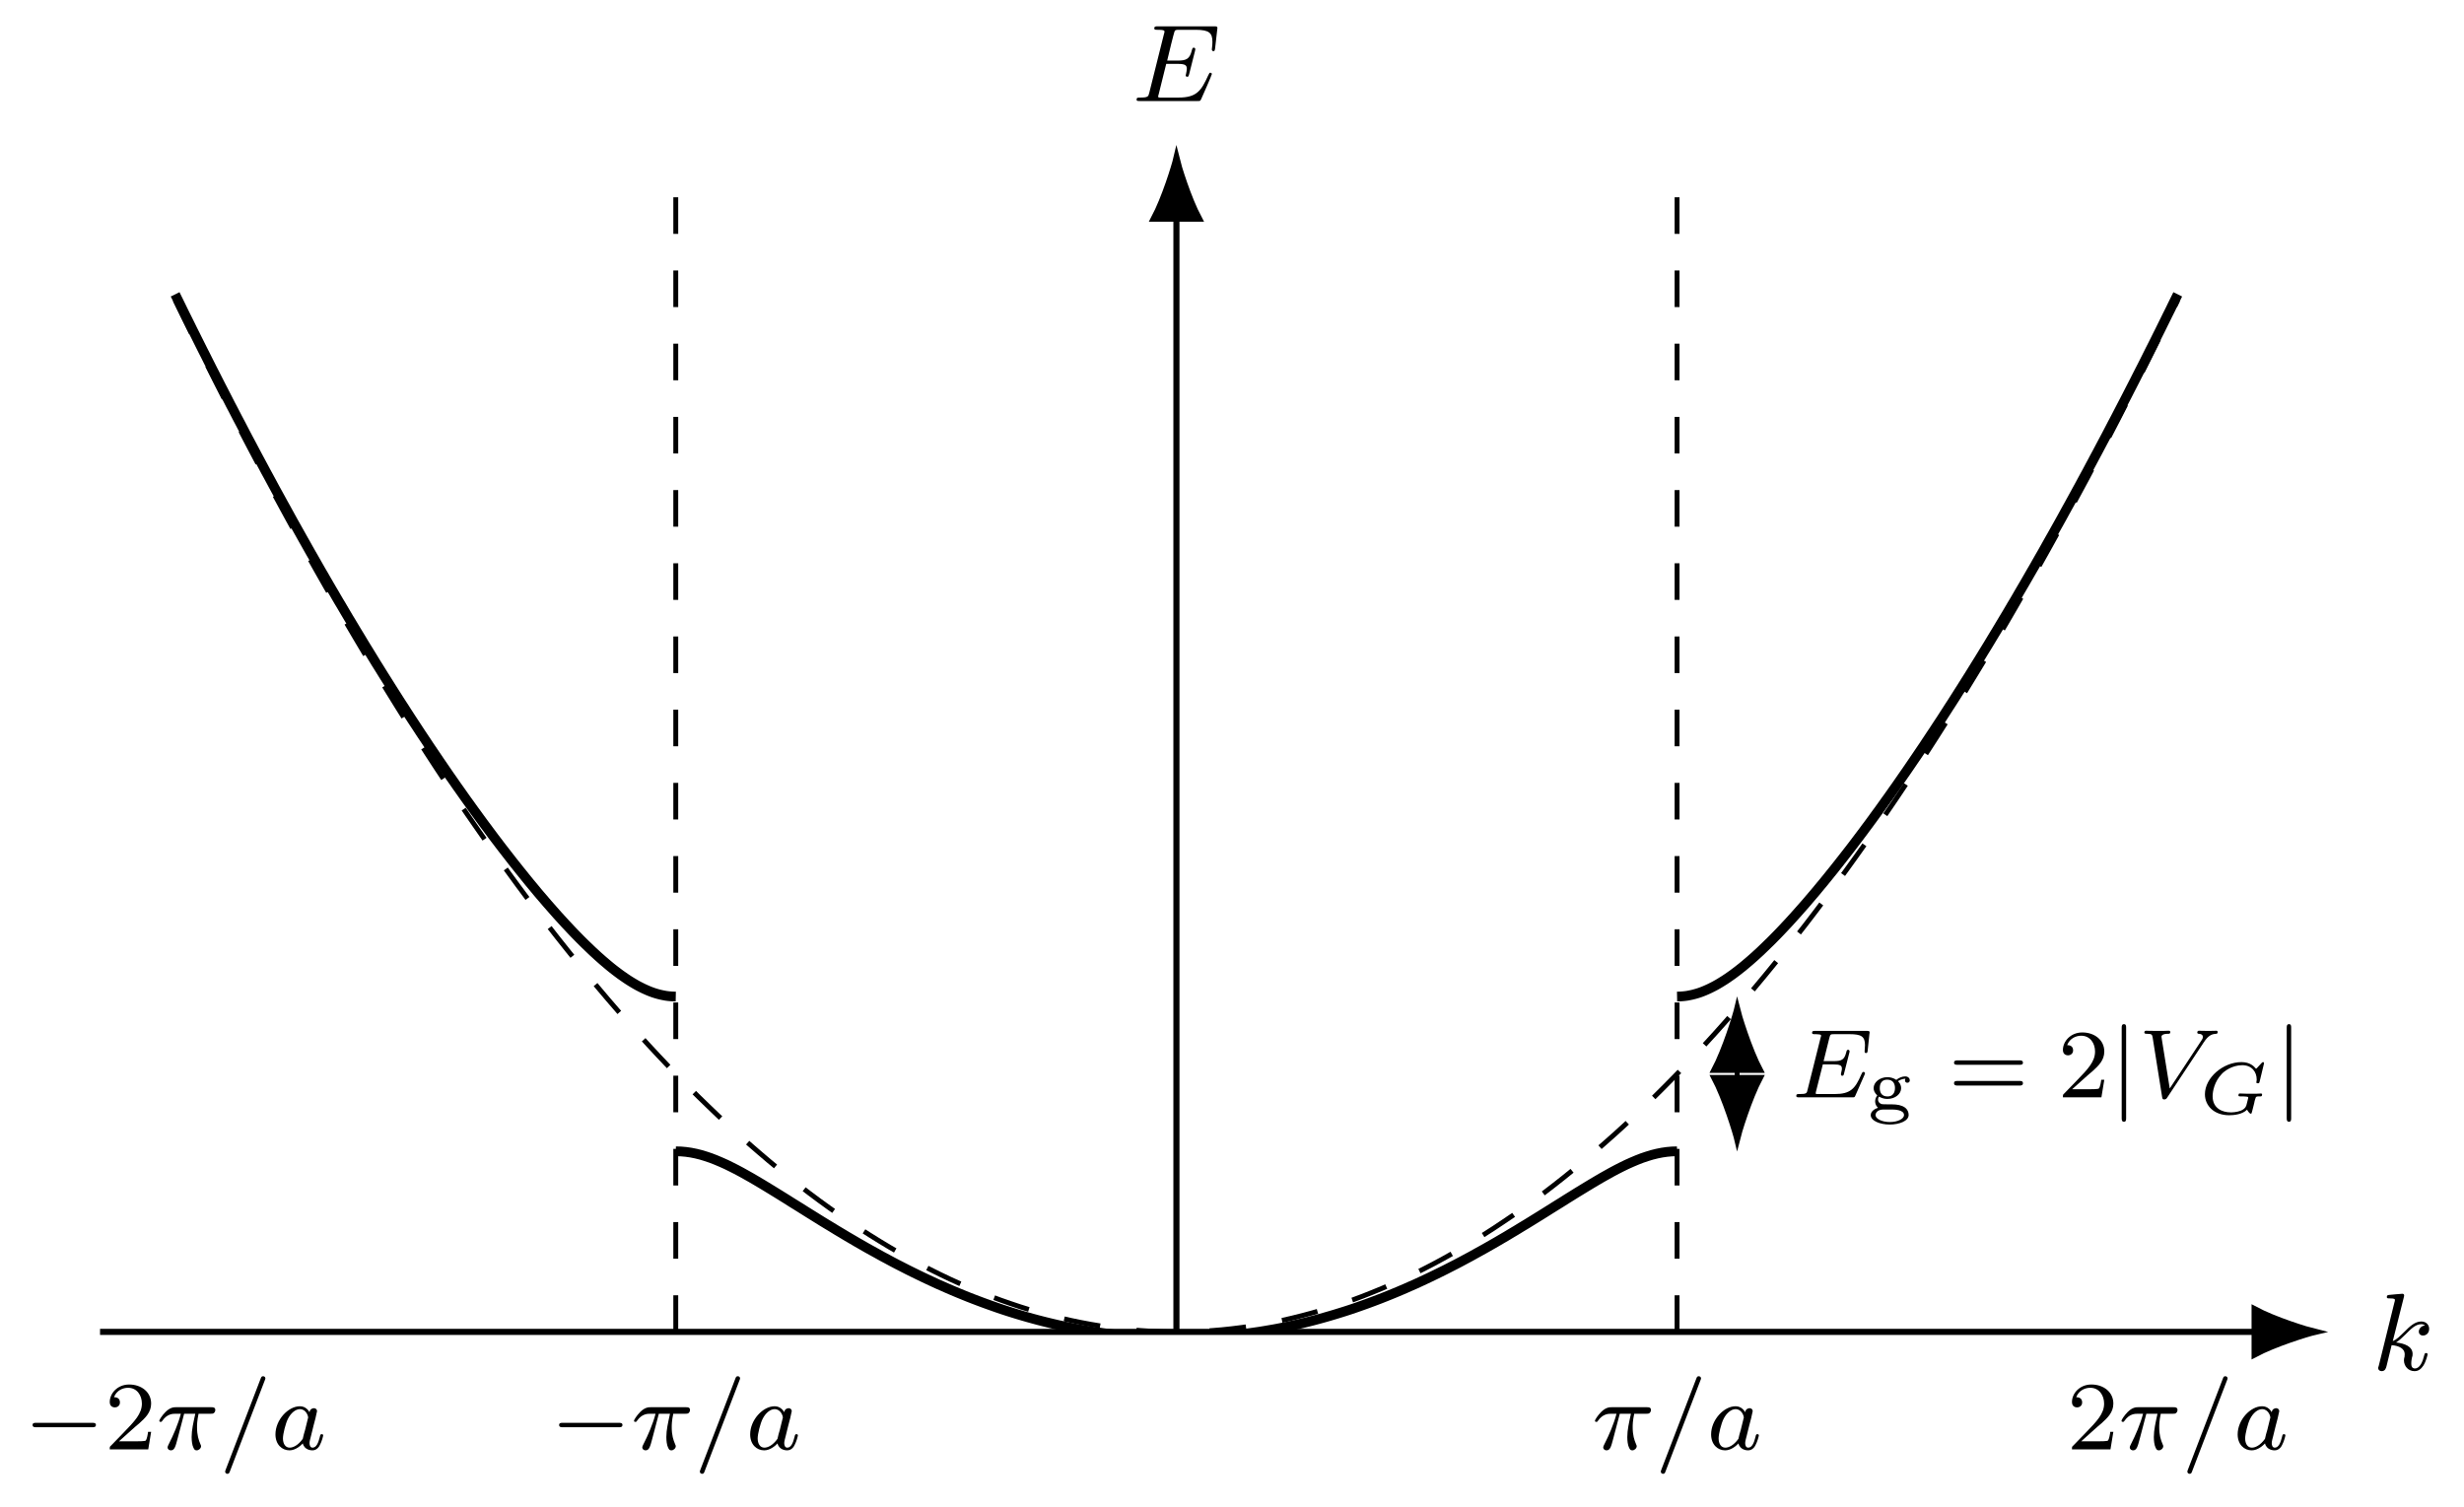
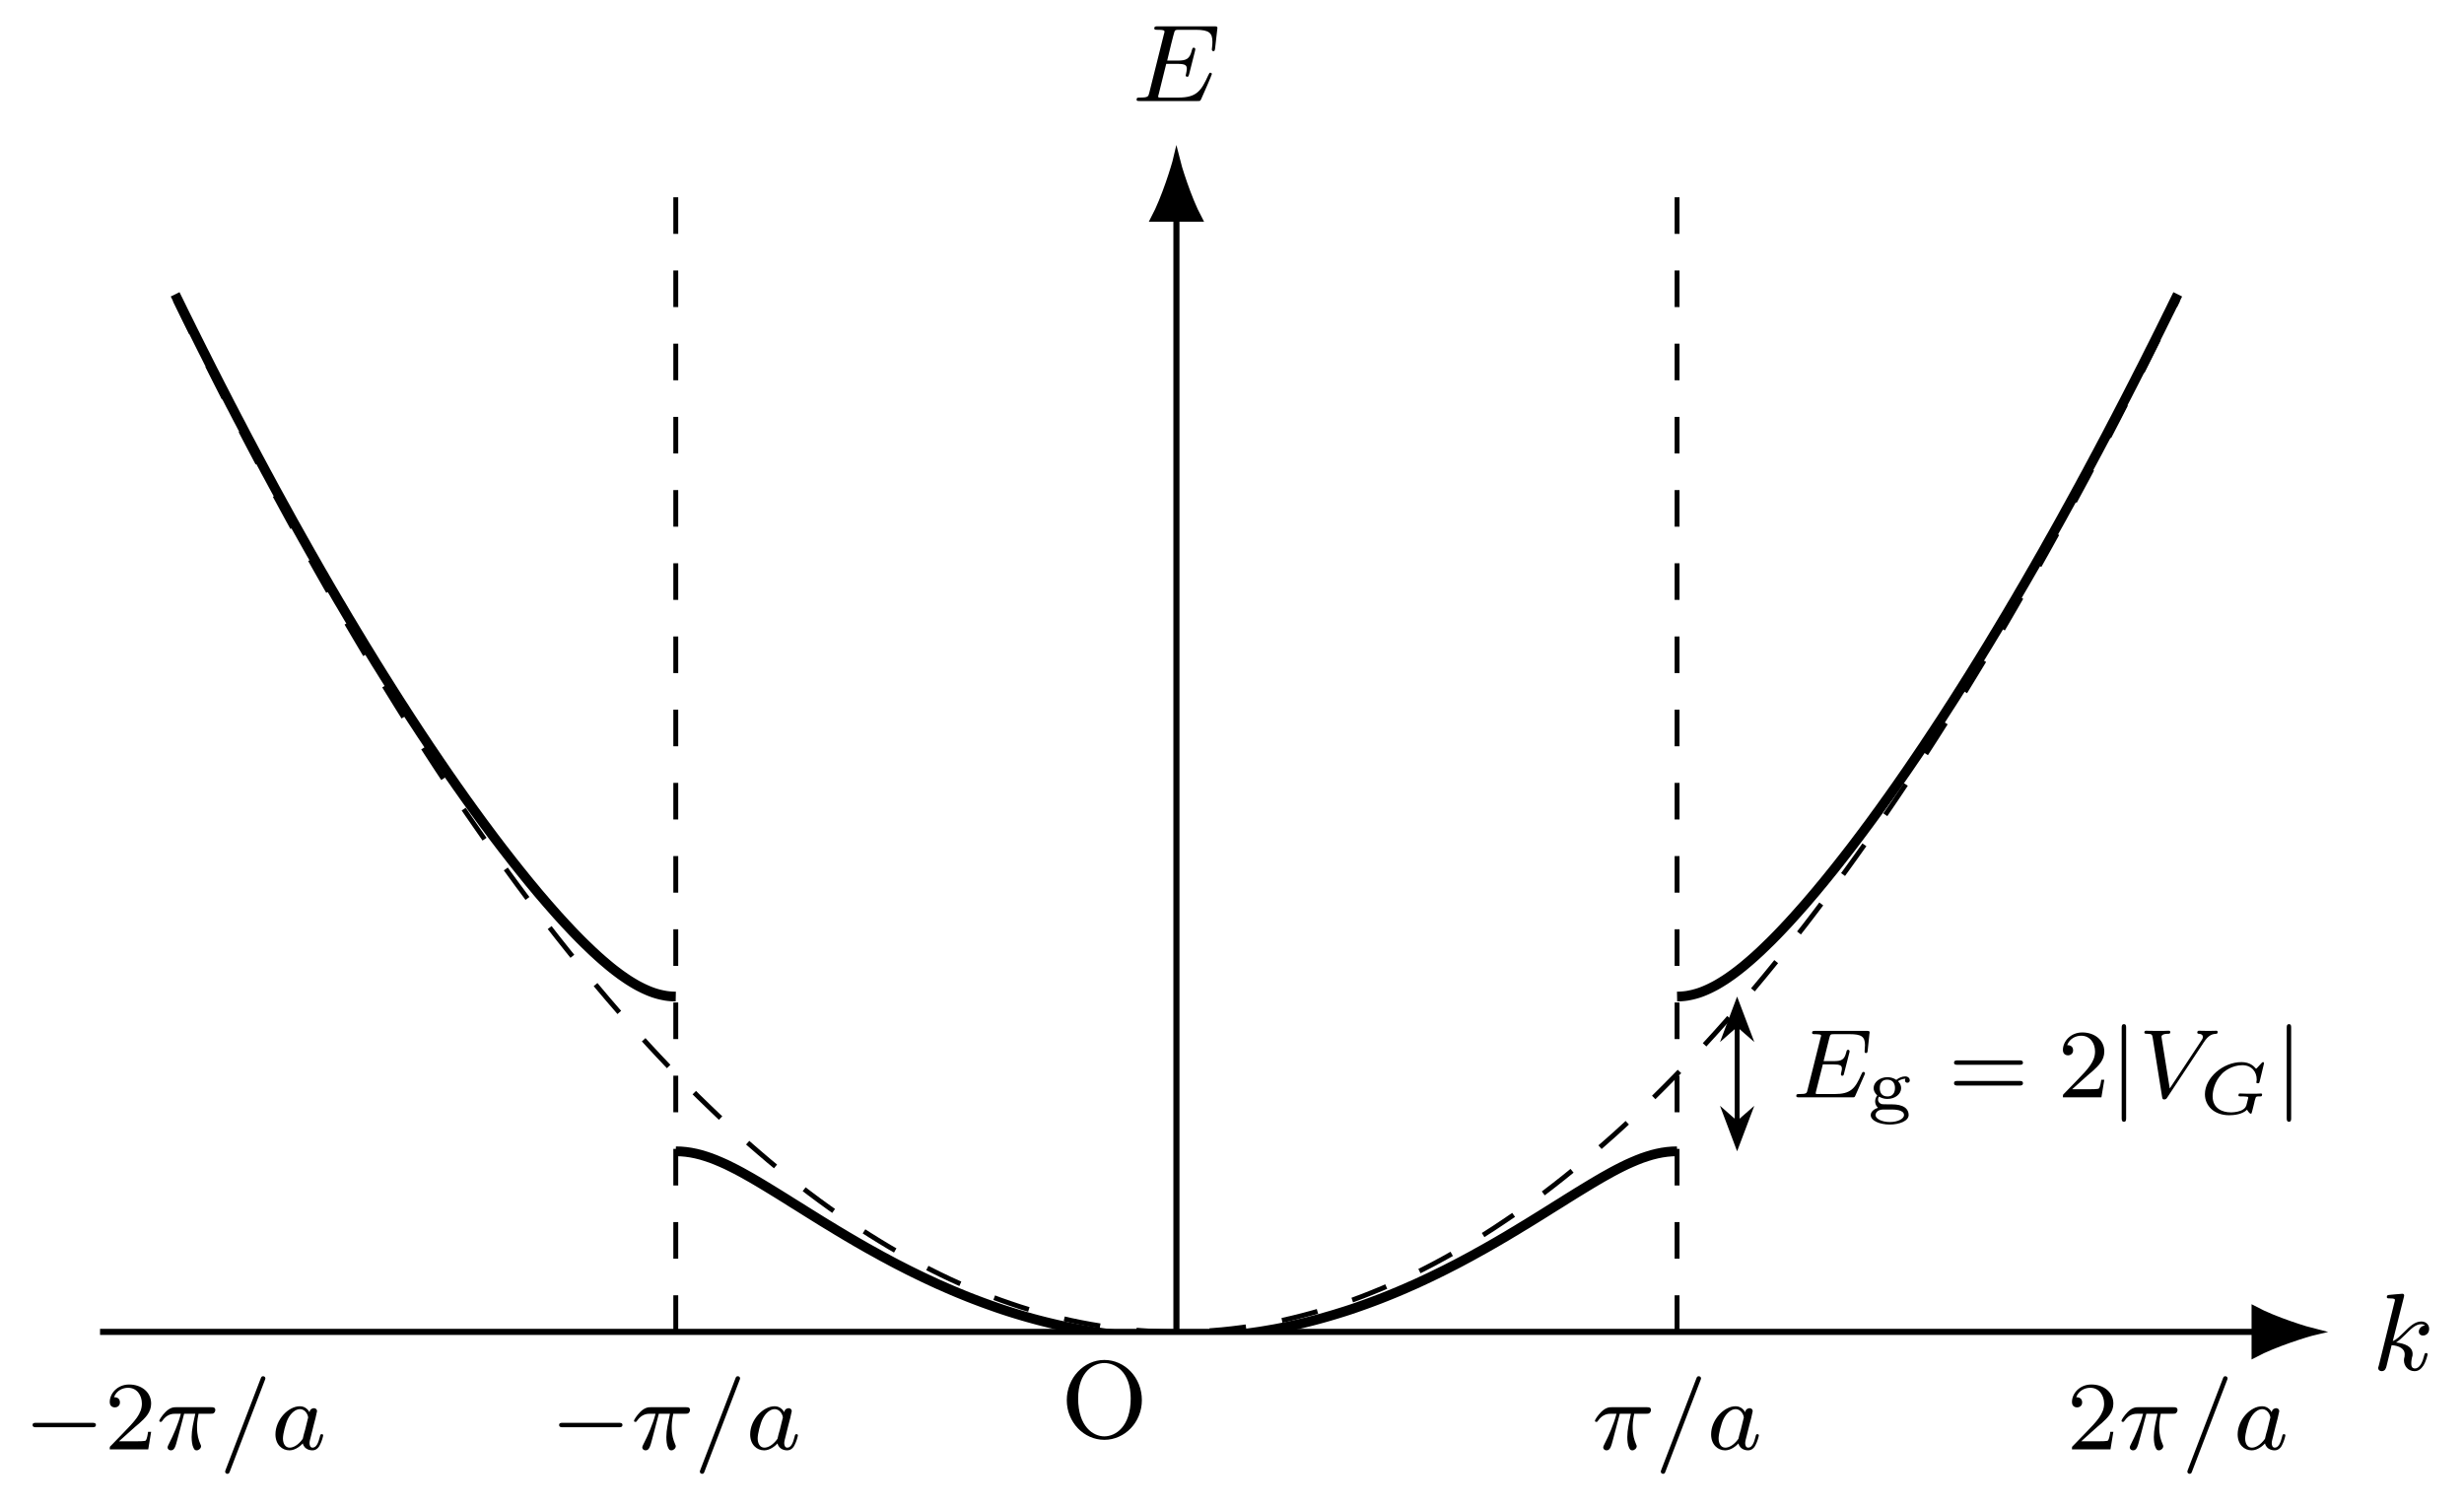
<svg xmlns="http://www.w3.org/2000/svg" xmlns:xlink="http://www.w3.org/1999/xlink" width="280.00pt" height="171.15pt" viewBox="0 0 200 122.25">
  <defs>
    <g>
      <g id="glyph-0-0">
        <path d="M 5.938 -1.844 C 5.953 -1.875 5.969 -1.922 5.969 -1.953 C 5.969 -1.969 5.953 -2.062 5.844 -2.062 C 5.766 -2.062 5.75 -2.031 5.672 -1.859 C 5.172 -0.703 4.797 -0.266 3.5 -0.266 L 2.062 -0.266 C 1.984 -0.281 1.969 -0.281 1.969 -0.328 C 1.969 -0.391 1.984 -0.453 2 -0.5 L 2.547 -2.672 L 3.391 -2.672 C 3.969 -2.672 4.094 -2.578 4.094 -2.328 C 4.094 -2.312 4.094 -2.188 4.031 -1.969 C 4.016 -1.922 4.016 -1.875 4.016 -1.859 C 4.016 -1.844 4.016 -1.75 4.125 -1.75 C 4.219 -1.75 4.234 -1.797 4.266 -1.922 L 4.688 -3.578 C 4.703 -3.609 4.719 -3.719 4.719 -3.734 C 4.719 -3.812 4.656 -3.859 4.609 -3.859 C 4.5 -3.859 4.484 -3.797 4.453 -3.672 C 4.297 -3.047 4.078 -2.938 3.406 -2.938 L 2.609 -2.938 L 3.078 -4.828 C 3.156 -5.109 3.156 -5.125 3.484 -5.125 L 4.719 -5.125 C 5.672 -5.125 5.969 -4.938 5.969 -4.234 C 5.969 -4.078 5.938 -3.875 5.938 -3.719 C 5.938 -3.625 5.984 -3.594 6.047 -3.594 C 6.156 -3.594 6.172 -3.656 6.188 -3.797 L 6.328 -5.141 C 6.344 -5.188 6.344 -5.234 6.344 -5.281 C 6.344 -5.391 6.25 -5.391 6.094 -5.391 L 1.922 -5.391 C 1.781 -5.391 1.672 -5.391 1.672 -5.234 C 1.672 -5.125 1.781 -5.125 1.922 -5.125 C 1.938 -5.125 2.078 -5.125 2.219 -5.109 C 2.391 -5.094 2.406 -5.062 2.406 -5 C 2.406 -4.953 2.391 -4.906 2.375 -4.875 L 1.312 -0.625 C 1.25 -0.328 1.234 -0.266 0.641 -0.266 C 0.484 -0.266 0.391 -0.266 0.391 -0.109 C 0.391 0 0.5 0 0.641 0 L 4.922 0 C 5.125 0 5.125 0 5.188 -0.141 Z M 5.938 -1.844 " />
      </g>
      <g id="glyph-0-1">
        <path d="M 5.312 -4.469 C 5.703 -5.062 6 -5.141 6.328 -5.156 C 6.406 -5.156 6.438 -5.234 6.438 -5.297 C 6.438 -5.328 6.422 -5.406 6.328 -5.406 C 6.234 -5.406 6.266 -5.391 5.688 -5.391 C 5.188 -5.391 4.969 -5.406 4.938 -5.406 C 4.891 -5.406 4.781 -5.406 4.781 -5.266 C 4.781 -5.156 4.875 -5.156 4.922 -5.156 C 5.141 -5.141 5.234 -5.047 5.234 -4.906 C 5.234 -4.781 5.172 -4.688 5.125 -4.625 L 2.547 -0.719 L 1.891 -4.797 C 1.891 -4.859 1.875 -4.906 1.875 -4.922 C 1.875 -5.031 2 -5.156 2.406 -5.156 C 2.5 -5.156 2.594 -5.156 2.594 -5.297 C 2.594 -5.328 2.578 -5.406 2.469 -5.406 C 2.406 -5.406 2.078 -5.391 2.016 -5.391 L 1.516 -5.391 C 0.812 -5.391 0.703 -5.406 0.641 -5.406 C 0.609 -5.406 0.484 -5.406 0.484 -5.266 C 0.484 -5.156 0.594 -5.156 0.703 -5.156 C 1.109 -5.156 1.109 -5.078 1.156 -4.875 L 1.922 -0.062 C 1.953 0.109 1.953 0.172 2.109 0.172 C 2.234 0.172 2.297 0.094 2.344 0.016 Z M 5.312 -4.469 " />
      </g>
      <g id="glyph-0-2">
        <path d="M 2.25 -2.891 L 3.156 -2.891 C 3 -2.172 2.859 -1.578 2.859 -1 C 2.859 -0.938 2.859 -0.609 2.938 -0.312 C 3.047 0.016 3.125 0.078 3.266 0.078 C 3.438 0.078 3.625 -0.078 3.625 -0.266 C 3.625 -0.312 3.609 -0.328 3.578 -0.406 C 3.422 -0.766 3.297 -1.156 3.297 -1.797 C 3.297 -1.984 3.297 -2.312 3.422 -2.891 L 4.375 -2.891 C 4.5 -2.891 4.594 -2.891 4.672 -2.953 C 4.766 -3.047 4.781 -3.141 4.781 -3.188 C 4.781 -3.422 4.594 -3.422 4.453 -3.422 L 1.594 -3.422 C 1.422 -3.422 1.125 -3.422 0.734 -3.031 C 0.453 -2.75 0.234 -2.391 0.234 -2.328 C 0.234 -2.25 0.281 -2.234 0.344 -2.234 C 0.422 -2.234 0.438 -2.25 0.484 -2.328 C 0.875 -2.891 1.344 -2.891 1.531 -2.891 L 1.984 -2.891 C 1.766 -2.047 1.344 -1.094 1.047 -0.516 C 0.984 -0.391 0.906 -0.234 0.906 -0.172 C 0.906 0 1.047 0.078 1.172 0.078 C 1.469 0.078 1.547 -0.219 1.719 -0.875 Z M 2.25 -2.891 " />
      </g>
      <g id="glyph-0-3">
        <path d="M 3.688 -5.609 C 3.734 -5.719 3.734 -5.734 3.734 -5.766 C 3.734 -5.859 3.656 -5.938 3.547 -5.938 C 3.422 -5.938 3.391 -5.844 3.359 -5.766 L 0.516 1.641 C 0.469 1.766 0.469 1.781 0.469 1.797 C 0.469 1.906 0.547 1.984 0.656 1.984 C 0.781 1.984 0.812 1.891 0.844 1.812 Z M 3.688 -5.609 " />
      </g>
      <g id="glyph-0-4">
        <path d="M 3.109 -3.016 C 3.031 -3.156 2.797 -3.5 2.328 -3.5 C 1.375 -3.5 0.344 -2.391 0.344 -1.219 C 0.344 -0.391 0.875 0.078 1.484 0.078 C 1.984 0.078 2.422 -0.328 2.562 -0.484 C 2.703 0.062 3.25 0.078 3.344 0.078 C 3.703 0.078 3.891 -0.219 3.953 -0.359 C 4.109 -0.641 4.219 -1.094 4.219 -1.141 C 4.219 -1.188 4.188 -1.234 4.094 -1.234 C 4 -1.234 3.984 -1.188 3.938 -0.984 C 3.828 -0.547 3.672 -0.141 3.359 -0.141 C 3.188 -0.141 3.109 -0.297 3.109 -0.516 C 3.109 -0.656 3.188 -0.922 3.234 -1.109 C 3.281 -1.312 3.406 -1.797 3.438 -1.938 L 3.594 -2.531 C 3.625 -2.719 3.719 -3.062 3.719 -3.094 C 3.719 -3.281 3.562 -3.344 3.469 -3.344 C 3.344 -3.344 3.141 -3.266 3.109 -3.016 Z M 2.562 -0.859 C 2.172 -0.312 1.766 -0.141 1.5 -0.141 C 1.141 -0.141 0.953 -0.469 0.953 -0.891 C 0.953 -1.266 1.172 -2.109 1.344 -2.453 C 1.578 -2.938 1.969 -3.266 2.328 -3.266 C 2.844 -3.266 3 -2.688 3 -2.594 C 3 -2.562 2.797 -1.797 2.75 -1.578 C 2.641 -1.219 2.641 -1.203 2.562 -0.859 Z M 2.562 -0.859 " />
      </g>
      <g id="glyph-1-0">
        <path d="M 0.938 -1.047 C 1.078 -0.969 1.312 -0.859 1.609 -0.859 C 2.281 -0.859 2.734 -1.281 2.734 -1.734 C 2.734 -2.078 2.484 -2.297 2.469 -2.297 C 2.75 -2.484 3 -2.5 3.094 -2.5 C 3.062 -2.469 3.047 -2.453 3.047 -2.359 C 3.047 -2.25 3.125 -2.172 3.234 -2.172 C 3.375 -2.172 3.438 -2.266 3.438 -2.375 C 3.438 -2.5 3.328 -2.688 3.062 -2.688 C 2.828 -2.688 2.547 -2.578 2.344 -2.406 C 2.141 -2.547 1.875 -2.625 1.625 -2.625 C 0.984 -2.625 0.5 -2.203 0.5 -1.734 C 0.5 -1.562 0.578 -1.344 0.797 -1.141 C 0.672 -0.984 0.625 -0.812 0.625 -0.672 C 0.625 -0.344 0.828 -0.172 0.859 -0.141 C 0.641 -0.078 0.266 0.125 0.266 0.453 C 0.266 0.906 0.984 1.219 1.812 1.219 C 2.578 1.219 3.344 0.938 3.344 0.438 C 3.344 0.297 3.297 -0.094 2.828 -0.281 C 2.484 -0.422 2.156 -0.422 1.594 -0.422 C 1.453 -0.422 1.219 -0.422 1.172 -0.438 C 1.016 -0.469 0.859 -0.609 0.859 -0.812 C 0.859 -0.938 0.922 -1.031 0.938 -1.047 Z M 1.625 -1.062 C 1.125 -1.062 1 -1.422 1 -1.734 C 1 -1.859 1 -2.422 1.609 -2.422 C 2.141 -2.422 2.234 -2 2.234 -1.75 C 2.234 -1.641 2.234 -1.062 1.625 -1.062 Z M 1.953 0 C 2.141 0 2.969 0 2.969 0.453 C 2.969 0.75 2.469 1.016 1.812 1.016 C 1.172 1.016 0.656 0.75 0.656 0.453 C 0.656 0.297 0.797 0 1.297 0 Z M 1.953 0 " />
      </g>
      <g id="glyph-2-0">
        <path d="M 5.797 -2.641 C 5.906 -2.641 6.062 -2.641 6.062 -2.812 C 6.062 -3 5.875 -3 5.766 -3 L 0.781 -3 C 0.656 -3 0.469 -3 0.469 -2.812 C 0.469 -2.641 0.625 -2.641 0.75 -2.641 Z M 5.766 -0.953 C 5.875 -0.953 6.062 -0.953 6.062 -1.141 C 6.062 -1.328 5.906 -1.328 5.797 -1.328 L 0.75 -1.328 C 0.625 -1.328 0.469 -1.328 0.469 -1.141 C 0.469 -0.953 0.656 -0.953 0.781 -0.953 Z M 5.766 -0.953 " />
      </g>
      <g id="glyph-2-1">
        <path d="M 2.234 -1.609 C 2.359 -1.734 2.688 -2 2.812 -2.109 C 3.312 -2.562 3.781 -3 3.781 -3.719 C 3.781 -4.656 2.984 -5.266 2 -5.266 C 1.047 -5.266 0.422 -4.547 0.422 -3.844 C 0.422 -3.453 0.734 -3.406 0.844 -3.406 C 1 -3.406 1.25 -3.516 1.25 -3.812 C 1.25 -4.234 0.859 -4.234 0.766 -4.234 C 0.984 -4.812 1.516 -5 1.906 -5 C 2.641 -5 3.031 -4.375 3.031 -3.719 C 3.031 -2.891 2.453 -2.297 1.516 -1.328 L 0.516 -0.297 C 0.422 -0.219 0.422 -0.203 0.422 0 L 3.547 0 L 3.781 -1.422 L 3.531 -1.422 C 3.516 -1.266 3.453 -0.859 3.344 -0.719 C 3.297 -0.656 2.703 -0.656 2.578 -0.656 L 1.172 -0.656 Z M 2.234 -1.609 " />
      </g>
      <g id="glyph-3-0">
        <path d="M 1.344 -5.641 C 1.344 -5.766 1.344 -5.938 1.172 -5.938 C 0.984 -5.938 0.984 -5.766 0.984 -5.641 L 0.984 1.672 C 0.984 1.812 0.984 1.984 1.172 1.984 C 1.344 1.984 1.344 1.812 1.344 1.672 Z M 1.344 -5.641 " />
      </g>
      <g id="glyph-3-1">
        <path d="M 5.531 -1.797 C 5.672 -1.797 5.844 -1.797 5.844 -1.984 C 5.844 -2.156 5.672 -2.156 5.531 -2.156 L 1 -2.156 C 0.875 -2.156 0.703 -2.156 0.703 -1.984 C 0.703 -1.797 0.875 -1.797 1 -1.797 Z M 5.531 -1.797 " />
      </g>
      <g id="glyph-4-0">
        <path d="M 5.281 -4.016 C 5.297 -4.062 5.297 -4.078 5.297 -4.094 C 5.297 -4.109 5.297 -4.188 5.219 -4.188 C 5.172 -4.188 5.156 -4.172 5.094 -4.109 L 4.719 -3.703 C 4.703 -3.703 4.672 -3.656 4.656 -3.656 C 4.656 -3.656 4.641 -3.656 4.625 -3.672 C 4.484 -3.844 4.156 -4.188 3.469 -4.188 C 1.969 -4.188 0.5 -2.922 0.5 -1.578 C 0.5 -0.641 1.25 0.125 2.469 0.125 C 2.891 0.125 3.547 0.047 3.922 -0.328 C 3.953 -0.25 4.125 0 4.219 0 C 4.25 0 4.281 -0.016 4.281 -0.031 C 4.312 -0.078 4.469 -0.75 4.5 -0.859 C 4.531 -1.016 4.547 -1.094 4.578 -1.172 C 4.641 -1.406 4.656 -1.406 5 -1.406 C 5.062 -1.406 5.141 -1.406 5.141 -1.562 C 5.141 -1.609 5.109 -1.641 5.047 -1.641 C 4.953 -1.641 4.828 -1.625 4.719 -1.625 C 4.594 -1.625 4.484 -1.625 4.359 -1.625 C 4.188 -1.625 4.031 -1.625 3.859 -1.625 C 3.703 -1.625 3.516 -1.641 3.359 -1.641 C 3.312 -1.641 3.266 -1.641 3.25 -1.609 C 3.234 -1.578 3.219 -1.516 3.219 -1.484 C 3.234 -1.406 3.266 -1.406 3.469 -1.406 C 3.578 -1.406 3.703 -1.406 3.812 -1.391 C 4.016 -1.375 4.016 -1.359 4.016 -1.281 C 4.016 -1.25 3.906 -0.844 3.891 -0.781 C 3.859 -0.641 3.812 -0.422 3.422 -0.25 C 3.062 -0.109 2.672 -0.109 2.594 -0.109 C 1.922 -0.109 1.125 -0.422 1.125 -1.422 C 1.125 -1.812 1.266 -2.609 1.875 -3.234 C 2.062 -3.438 2.688 -3.938 3.531 -3.938 C 4.281 -3.938 4.703 -3.422 4.703 -2.766 C 4.703 -2.672 4.672 -2.562 4.672 -2.547 C 4.672 -2.469 4.766 -2.469 4.797 -2.469 C 4.875 -2.469 4.906 -2.469 4.938 -2.594 Z M 5.281 -4.016 " />
      </g>
      <g id="glyph-5-0">
+         <path d="M 6.594 -3.016 C 6.594 -4.844 5.219 -6.281 3.547 -6.281 C 1.891 -6.281 0.5 -4.828 0.5 -3.016 C 0.5 -1.219 1.891 0.203 3.547 0.203 C 5.203 0.203 6.594 -1.219 6.594 -3.016 Z M 5.688 -3.156 C 5.688 -0.859 4.453 -0.078 3.547 -0.078 C 2.656 -0.078 1.422 -0.859 1.422 -3.156 C 1.422 -5.328 2.688 -6.031 3.547 -6.031 C 4.422 -6.031 5.688 -5.328 5.688 -3.156 Z M 5.688 -3.156 " />
+       </g>
+       <g id="glyph-6-0">
        <path d="M 2.562 -5.875 C 2.594 -6 2.594 -6.016 2.594 -6.062 C 2.594 -6.141 2.531 -6.188 2.453 -6.188 C 2.328 -6.188 1.547 -6.109 1.375 -6.094 C 1.281 -6.078 1.188 -6.078 1.188 -5.922 C 1.188 -5.812 1.281 -5.812 1.422 -5.812 C 1.844 -5.812 1.844 -5.75 1.844 -5.672 C 1.844 -5.625 1.844 -5.609 1.797 -5.453 L 0.531 -0.328 C 0.484 -0.203 0.484 -0.188 0.484 -0.156 C 0.484 -0.016 0.609 0.094 0.766 0.094 C 1.062 0.094 1.125 -0.156 1.172 -0.344 L 1.578 -2.016 C 2.188 -1.969 2.641 -1.734 2.641 -1.281 C 2.641 -1.234 2.641 -1.188 2.625 -1.062 C 2.609 -1.031 2.578 -0.906 2.578 -0.797 C 2.578 -0.281 2.953 0.094 3.438 0.094 C 3.781 0.094 3.984 -0.109 4.156 -0.359 C 4.375 -0.703 4.5 -1.234 4.5 -1.281 C 4.5 -1.312 4.469 -1.375 4.375 -1.375 C 4.281 -1.375 4.266 -1.344 4.219 -1.172 C 4.109 -0.719 3.891 -0.125 3.469 -0.125 C 3.203 -0.125 3.172 -0.359 3.172 -0.547 C 3.172 -0.781 3.234 -1 3.234 -1.031 C 3.266 -1.078 3.281 -1.188 3.281 -1.297 C 3.281 -1.922 2.625 -2.156 1.938 -2.234 C 2.203 -2.406 2.406 -2.594 2.688 -2.875 C 3.141 -3.328 3.516 -3.719 3.984 -3.719 C 4.094 -3.719 4.219 -3.688 4.281 -3.609 C 3.891 -3.578 3.781 -3.234 3.781 -3.125 C 3.781 -2.953 3.906 -2.797 4.125 -2.797 C 4.344 -2.797 4.625 -2.953 4.625 -3.344 C 4.625 -3.641 4.406 -3.938 3.984 -3.938 C 3.453 -3.938 3.016 -3.5 2.641 -3.125 C 2.203 -2.703 2 -2.484 1.672 -2.344 Z M 2.562 -5.875 " />
      </g>
-       <g id="glyph-5-1">
+       <g id="glyph-6-1">
        <path d="M 2.797 -3.016 L 3.703 -3.016 C 4.344 -3.016 4.469 -2.906 4.469 -2.609 C 4.469 -2.531 4.438 -2.344 4.406 -2.203 C 4.391 -2.156 4.375 -2.109 4.375 -2.078 C 4.375 -2.078 4.375 -1.969 4.5 -1.969 C 4.609 -1.969 4.609 -2.031 4.656 -2.172 L 5.125 -4.031 C 5.156 -4.156 5.156 -4.172 5.156 -4.219 C 5.156 -4.281 5.109 -4.328 5.031 -4.328 C 4.938 -4.328 4.922 -4.281 4.875 -4.109 C 4.703 -3.406 4.422 -3.281 3.719 -3.281 L 2.875 -3.281 C 3 -3.844 3.422 -5.531 3.469 -5.641 C 3.516 -5.766 3.578 -5.781 3.875 -5.781 L 5.188 -5.781 C 6.297 -5.781 6.547 -5.516 6.547 -4.797 C 6.547 -4.516 6.5 -4.25 6.5 -4.188 C 6.5 -4.109 6.547 -4.047 6.625 -4.047 C 6.734 -4.047 6.734 -4.109 6.766 -4.281 L 6.953 -5.938 C 6.953 -6.062 6.859 -6.062 6.688 -6.062 L 2.109 -6.062 C 1.938 -6.062 1.828 -6.062 1.828 -5.891 C 1.828 -5.781 1.922 -5.781 2.109 -5.781 C 2.141 -5.781 2.312 -5.781 2.453 -5.766 C 2.641 -5.734 2.656 -5.703 2.656 -5.625 C 2.656 -5.594 2.656 -5.578 2.609 -5.422 L 1.422 -0.672 C 1.344 -0.359 1.328 -0.281 0.656 -0.281 C 0.484 -0.281 0.391 -0.281 0.391 -0.109 C 0.391 0 0.484 0 0.641 0 L 5.344 0 C 5.5 0 5.516 0 5.547 -0.031 C 5.578 -0.047 5.578 -0.047 5.641 -0.172 C 5.75 -0.406 6.5 -2.109 6.5 -2.188 C 6.5 -2.25 6.453 -2.297 6.375 -2.297 C 6.312 -2.297 6.297 -2.281 6.203 -2.078 C 5.641 -0.844 5.281 -0.281 3.797 -0.281 L 2.438 -0.281 C 2.312 -0.281 2.297 -0.281 2.266 -0.281 C 2.172 -0.297 2.141 -0.297 2.141 -0.359 C 2.141 -0.391 2.141 -0.406 2.188 -0.562 Z M 2.797 -3.016 " />
      </g>
    </g>
    <clipPath id="clip-0">
      <path clip-rule="nonzero" d="M 8.121 18 L 183 18 L 183 108.105 L 8.121 108.105 Z M 8.121 18 " />
    </clipPath>
    <clipPath id="clip-1">
      <path clip-rule="nonzero" d="M 43 82 L 148 82 L 148 108.105 L 43 108.105 Z M 43 82 " />
    </clipPath>
    <clipPath id="clip-2">
      <path clip-rule="nonzero" d="M 8.121 12 L 67 12 L 67 93 L 8.121 93 Z M 8.121 12 " />
    </clipPath>
  </defs>
  <g clip-path="url(#clip-0)">
    <path fill="none" stroke-width="0.399" stroke-linecap="butt" stroke-linejoin="miter" stroke="rgb(0%, 0%, 0%)" stroke-opacity="1" stroke-dasharray="2.989 2.989" stroke-miterlimit="10" d="M 6.132 84.259 L 6.953 82.577 L 7.778 80.907 L 8.6 79.256 L 9.421 77.621 L 10.243 76.006 L 11.064 74.406 L 11.885 72.822 L 12.707 71.258 L 13.528 69.706 L 14.35 68.177 L 15.175 66.66 L 15.996 65.162 L 16.818 63.681 L 17.639 62.219 L 18.461 60.772 L 19.282 59.342 L 20.103 57.927 L 20.925 56.532 L 21.746 55.152 L 22.568 53.792 L 23.393 52.448 L 24.214 51.12 L 25.036 49.807 L 25.857 48.514 L 26.679 47.237 L 27.5 45.979 L 28.322 44.737 L 29.143 43.511 L 29.964 42.3 L 30.79 41.109 L 31.611 39.934 L 32.433 38.779 L 33.254 37.639 L 34.075 36.515 L 34.897 35.407 L 35.718 34.318 L 36.54 33.245 L 37.361 32.192 L 38.186 31.154 L 39.008 30.132 L 39.829 29.126 L 40.651 28.14 L 41.472 27.169 L 42.293 26.218 L 43.115 25.278 L 43.936 24.359 L 44.758 23.459 L 45.579 22.574 L 46.404 21.706 L 47.226 20.853 L 48.047 20.02 L 48.869 19.202 L 49.69 18.405 L 50.512 17.618 L 51.333 16.852 L 52.154 16.105 L 52.976 15.374 L 53.801 14.659 L 54.623 13.959 L 55.444 13.28 L 56.265 12.615 L 57.087 11.967 L 57.908 11.338 L 58.73 10.725 L 59.551 10.131 L 60.372 9.55 L 61.194 8.992 L 62.019 8.445 L 62.841 7.919 L 63.662 7.408 L 64.483 6.913 L 65.305 6.437 L 66.126 5.977 L 66.948 5.533 L 67.769 5.109 L 68.591 4.7 L 69.416 4.307 L 70.237 3.933 L 71.059 3.576 L 71.88 3.238 L 72.702 2.912 L 73.523 2.605 L 74.344 2.318 L 75.166 2.043 L 75.987 1.788 L 76.813 1.552 L 77.634 1.332 L 78.455 1.127 L 79.277 0.939 L 80.098 0.77 L 80.92 0.616 L 81.741 0.479 L 82.562 0.361 L 83.384 0.259 L 84.205 0.172 L 85.031 0.105 L 85.852 0.054 L 86.673 0.019 L 87.495 0.003 L 88.316 0.003 L 89.138 0.019 L 89.959 0.054 L 90.781 0.105 L 91.602 0.172 L 92.427 0.259 L 93.249 0.361 L 94.07 0.479 L 94.892 0.616 L 95.713 0.77 L 96.534 0.939 L 97.356 1.127 L 98.177 1.332 L 98.999 1.552 L 99.82 1.788 L 100.645 2.043 L 101.467 2.318 L 102.288 2.605 L 103.11 2.912 L 103.931 3.238 L 104.752 3.576 L 105.574 3.933 L 106.395 4.307 L 107.217 4.7 L 108.042 5.109 L 108.863 5.533 L 109.685 5.977 L 110.506 6.437 L 111.328 6.913 L 112.149 7.408 L 112.971 7.919 L 113.792 8.445 L 114.613 8.992 L 115.439 9.55 L 116.26 10.131 L 117.082 10.725 L 117.903 11.338 L 118.724 11.967 L 119.546 12.615 L 120.367 13.28 L 121.189 13.959 L 122.01 14.659 L 122.831 15.374 L 123.657 16.105 L 124.478 16.852 L 125.3 17.618 L 126.121 18.405 L 126.942 19.202 L 127.764 20.02 L 128.585 20.853 L 129.407 21.706 L 130.228 22.574 L 131.053 23.459 L 131.875 24.359 L 132.696 25.278 L 133.518 26.218 L 134.339 27.169 L 135.161 28.14 L 135.982 29.126 L 136.803 30.132 L 137.625 31.154 L 138.446 32.192 L 139.272 33.245 L 140.093 34.318 L 140.914 35.407 L 141.736 36.515 L 142.557 37.639 L 143.379 38.779 L 144.2 39.934 L 145.021 41.109 L 145.843 42.3 L 146.668 43.511 L 147.49 44.737 L 148.311 45.979 L 149.132 47.237 L 149.954 48.514 L 150.775 49.807 L 151.597 51.12 L 152.418 52.448 L 153.239 53.792 L 154.065 55.152 L 154.886 56.532 L 155.708 57.927 L 156.529 59.342 L 157.35 60.772 L 158.172 62.219 L 158.993 63.681 L 159.815 65.162 L 160.636 66.66 L 161.458 68.177 L 162.283 69.706 L 163.104 71.258 L 163.926 72.822 L 164.747 74.406 L 165.569 76.006 L 166.39 77.621 L 167.211 79.256 L 168.033 80.907 L 168.854 82.577 L 169.68 84.259 " transform="matrix(0.993902, 0, 0, -0.993902, 8.120677, 108.1048)" />
  </g>
  <g clip-path="url(#clip-1)">
    <path fill="none" stroke-width="0.797" stroke-linecap="butt" stroke-linejoin="miter" stroke="rgb(0%, 0%, 0%)" stroke-opacity="1" stroke-miterlimit="10" d="M 47.018 14.745 L 47.43 14.734 L 47.843 14.698 L 48.252 14.639 L 48.664 14.557 L 49.073 14.455 L 49.486 14.329 L 49.894 14.191 L 50.307 14.03 L 50.716 13.857 L 51.129 13.673 L 51.537 13.472 L 51.95 13.264 L 52.363 13.044 L 52.771 12.816 L 53.184 12.584 L 53.593 12.344 L 54.005 12.1 L 54.414 11.853 L 54.827 11.601 L 55.236 11.35 L 56.061 10.839 L 56.47 10.579 L 56.882 10.324 L 57.291 10.069 L 57.704 9.809 L 58.113 9.554 L 58.525 9.298 L 58.934 9.043 L 59.347 8.791 L 59.759 8.544 L 60.168 8.292 L 60.581 8.048 L 60.989 7.801 L 61.402 7.561 L 61.811 7.321 L 62.224 7.085 L 62.632 6.85 L 63.458 6.394 L 63.866 6.166 L 64.279 5.946 L 64.688 5.726 L 65.1 5.509 L 65.509 5.301 L 65.922 5.089 L 66.331 4.885 L 67.156 4.484 L 67.565 4.291 L 67.977 4.099 L 68.386 3.91 L 68.799 3.729 L 69.208 3.548 L 69.62 3.371 L 70.029 3.199 L 70.442 3.03 L 70.85 2.864 L 71.263 2.703 L 71.676 2.546 L 72.084 2.393 L 72.497 2.243 L 72.906 2.098 L 73.319 1.953 L 73.727 1.815 L 74.14 1.681 L 74.549 1.552 L 74.961 1.426 L 75.374 1.304 L 75.783 1.186 L 76.195 1.072 L 76.604 0.962 L 77.017 0.856 L 77.426 0.754 L 77.838 0.656 L 78.247 0.561 L 78.66 0.471 L 79.072 0.384 L 79.481 0.302 L 79.894 0.223 L 80.303 0.153 L 80.715 0.082 L 81.124 0.015 L 81.537 -0.044 L 81.945 -0.103 L 82.358 -0.158 L 82.771 -0.205 L 83.179 -0.252 L 83.592 -0.292 L 84.001 -0.327 L 84.414 -0.362 L 84.822 -0.39 L 85.235 -0.413 L 85.644 -0.433 L 86.056 -0.449 L 86.469 -0.461 L 86.878 -0.468 L 87.29 -0.472 L 88.521 -0.472 L 88.933 -0.468 L 89.342 -0.461 L 89.755 -0.449 L 90.163 -0.433 L 90.576 -0.413 L 90.989 -0.39 L 91.398 -0.362 L 91.81 -0.327 L 92.219 -0.292 L 92.632 -0.252 L 93.04 -0.205 L 93.453 -0.158 L 93.862 -0.103 L 94.687 0.015 L 95.096 0.082 L 95.509 0.153 L 95.917 0.223 L 96.33 0.302 L 96.739 0.384 L 97.151 0.471 L 97.56 0.561 L 97.973 0.656 L 98.385 0.754 L 98.794 0.856 L 99.207 0.962 L 99.616 1.072 L 100.028 1.186 L 100.437 1.304 L 100.85 1.426 L 101.258 1.552 L 101.671 1.681 L 102.084 1.815 L 102.493 1.953 L 102.905 2.098 L 103.314 2.243 L 103.727 2.393 L 104.135 2.546 L 104.548 2.703 L 104.957 2.864 L 105.369 3.03 L 105.782 3.199 L 106.191 3.371 L 106.604 3.548 L 107.012 3.729 L 107.425 3.91 L 107.834 4.099 L 108.246 4.291 L 108.655 4.484 L 109.068 4.684 L 109.477 4.885 L 109.889 5.089 L 110.302 5.301 L 110.711 5.509 L 111.123 5.726 L 111.532 5.946 L 111.945 6.166 L 112.353 6.394 L 112.766 6.622 L 113.175 6.85 L 114 7.321 L 114.409 7.561 L 114.822 7.801 L 115.23 8.048 L 115.643 8.292 L 116.052 8.544 L 116.464 8.791 L 116.873 9.043 L 117.699 9.554 L 118.107 9.809 L 118.52 10.069 L 118.929 10.324 L 119.341 10.579 L 119.75 10.839 L 120.163 11.094 L 120.572 11.35 L 121.397 11.853 L 121.806 12.1 L 122.218 12.344 L 122.627 12.584 L 123.04 12.816 L 123.448 13.044 L 123.861 13.264 L 124.27 13.472 L 124.683 13.673 L 125.095 13.857 L 125.504 14.03 L 125.917 14.191 L 126.325 14.329 L 126.738 14.455 L 127.147 14.557 L 127.559 14.639 L 127.968 14.698 L 128.381 14.734 L 128.79 14.745 " transform="matrix(0.993902, 0, 0, -0.993902, 8.120677, 108.1048)" />
  </g>
  <path fill="none" stroke-width="0.797" stroke-linecap="butt" stroke-linejoin="miter" stroke="rgb(0%, 0%, 0%)" stroke-opacity="1" stroke-miterlimit="10" d="M 128.79 27.385 L 128.998 27.389 L 129.202 27.401 L 129.407 27.42 L 129.615 27.448 L 129.819 27.487 L 130.024 27.53 L 130.228 27.582 L 130.436 27.641 L 130.641 27.707 L 130.845 27.782 L 131.053 27.865 L 131.258 27.955 L 131.462 28.049 L 131.667 28.151 L 131.875 28.258 L 132.079 28.372 L 132.284 28.493 L 132.488 28.619 L 132.696 28.749 L 132.901 28.886 L 133.105 29.028 L 133.313 29.173 L 133.722 29.48 L 133.926 29.641 L 134.135 29.806 L 134.339 29.975 L 134.543 30.148 L 134.752 30.325 L 135.161 30.686 L 135.365 30.875 L 135.573 31.064 L 135.982 31.457 L 136.186 31.657 L 136.395 31.858 L 136.599 32.062 L 136.803 32.27 L 137.012 32.483 L 137.216 32.695 L 137.42 32.911 L 137.625 33.131 L 137.833 33.351 L 138.242 33.799 L 138.446 34.027 L 138.654 34.259 L 139.063 34.723 L 139.272 34.959 L 139.885 35.678 L 140.093 35.921 L 140.502 36.417 L 140.71 36.664 L 141.119 37.167 L 141.323 37.423 L 141.531 37.678 L 141.736 37.938 L 141.94 38.193 L 142.144 38.456 L 142.353 38.72 L 142.762 39.246 L 142.97 39.514 L 143.174 39.781 L 143.583 40.323 L 143.791 40.598 L 143.996 40.87 L 144.2 41.149 L 144.408 41.424 L 144.817 41.982 L 145.021 42.265 L 145.23 42.548 L 145.434 42.831 L 145.843 43.405 L 146.051 43.692 L 146.46 44.273 L 146.668 44.564 L 147.281 45.448 L 147.49 45.747 L 147.898 46.344 L 148.103 46.647 L 148.311 46.95 L 148.72 47.555 L 148.928 47.861 L 149.132 48.172 L 149.337 48.479 L 149.541 48.789 L 149.749 49.099 L 149.954 49.414 L 150.158 49.724 L 150.367 50.039 L 150.571 50.357 L 150.775 50.672 L 150.98 50.994 L 151.188 51.312 L 151.392 51.631 L 151.597 51.953 L 151.801 52.279 L 152.009 52.601 L 152.418 53.254 L 152.626 53.58 L 153.239 54.57 L 153.448 54.904 L 153.857 55.573 L 154.065 55.911 L 154.269 56.245 L 154.474 56.587 L 154.678 56.925 L 154.886 57.266 L 155.499 58.292 L 155.708 58.638 L 155.912 58.984 L 156.116 59.334 L 156.325 59.68 L 156.529 60.029 L 156.733 60.383 L 156.938 60.733 L 157.146 61.087 L 157.35 61.44 L 157.555 61.798 L 157.759 62.152 L 157.968 62.509 L 158.172 62.871 L 158.376 63.229 L 158.585 63.59 L 158.789 63.952 L 159.198 64.683 L 159.406 65.048 L 159.815 65.779 L 160.023 66.149 L 160.227 66.518 L 160.636 67.265 L 160.844 67.638 L 161.253 68.385 L 161.458 68.762 L 161.666 69.14 L 161.87 69.521 L 162.075 69.898 L 162.283 70.279 L 162.487 70.665 L 162.692 71.046 L 162.896 71.431 L 163.104 71.816 L 163.309 72.205 L 163.513 72.59 L 163.721 72.979 L 163.926 73.369 L 164.334 74.155 L 164.543 74.548 L 164.747 74.941 L 164.952 75.338 L 165.156 75.731 L 165.364 76.131 L 165.569 76.528 L 165.773 76.929 L 165.981 77.33 L 166.186 77.731 L 166.39 78.136 L 166.594 78.537 L 166.803 78.946 L 167.007 79.35 L 167.416 80.168 L 167.624 80.577 L 167.828 80.985 L 168.033 81.398 L 168.241 81.811 L 168.445 82.227 L 168.65 82.64 L 168.854 83.057 L 169.063 83.473 L 169.267 83.894 L 169.471 84.31 L 169.68 84.731 " transform="matrix(0.993902, 0, 0, -0.993902, 8.120677, 108.1048)" />
  <g clip-path="url(#clip-2)">
    <path fill="none" stroke-width="0.797" stroke-linecap="butt" stroke-linejoin="miter" stroke="rgb(0%, 0%, 0%)" stroke-opacity="1" stroke-miterlimit="10" d="M 6.132 84.731 L 6.34 84.31 L 6.544 83.894 L 6.749 83.473 L 6.953 83.057 L 7.161 82.64 L 7.366 82.227 L 7.57 81.811 L 7.778 81.398 L 7.983 80.985 L 8.391 80.168 L 8.6 79.759 L 8.804 79.35 L 9.008 78.946 L 9.213 78.537 L 9.421 78.136 L 9.626 77.731 L 9.83 77.33 L 10.038 76.929 L 10.243 76.528 L 10.447 76.131 L 10.651 75.731 L 10.86 75.338 L 11.064 74.941 L 11.268 74.548 L 11.477 74.155 L 11.885 73.369 L 12.09 72.979 L 12.298 72.59 L 12.502 72.205 L 12.707 71.816 L 12.911 71.431 L 13.119 71.046 L 13.324 70.665 L 13.528 70.279 L 13.737 69.898 L 13.941 69.521 L 14.145 69.14 L 14.35 68.762 L 14.558 68.385 L 14.967 67.638 L 15.175 67.265 L 15.584 66.518 L 15.788 66.149 L 15.996 65.779 L 16.61 64.683 L 16.818 64.317 L 17.022 63.952 L 17.227 63.59 L 17.435 63.229 L 17.639 62.871 L 17.844 62.509 L 18.048 62.152 L 18.256 61.798 L 18.461 61.44 L 18.869 60.733 L 19.078 60.383 L 19.282 60.029 L 19.486 59.68 L 19.695 59.334 L 19.899 58.984 L 20.308 58.292 L 20.516 57.95 L 20.925 57.266 L 21.133 56.925 L 21.338 56.587 L 21.542 56.245 L 21.746 55.911 L 21.955 55.573 L 22.568 54.57 L 22.776 54.24 L 23.185 53.58 L 23.393 53.254 L 23.802 52.601 L 24.006 52.279 L 24.214 51.953 L 24.419 51.631 L 24.623 51.312 L 24.832 50.994 L 25.036 50.672 L 25.24 50.357 L 25.445 50.039 L 25.653 49.724 L 25.857 49.414 L 26.062 49.099 L 26.266 48.789 L 26.474 48.479 L 26.679 48.172 L 26.883 47.861 L 27.091 47.555 L 27.705 46.647 L 27.913 46.344 L 28.526 45.448 L 28.734 45.154 L 29.143 44.564 L 29.351 44.273 L 29.76 43.692 L 29.964 43.405 L 30.173 43.118 L 30.377 42.831 L 30.581 42.548 L 30.79 42.265 L 30.994 41.982 L 31.403 41.424 L 31.611 41.149 L 31.816 40.87 L 32.02 40.598 L 32.224 40.323 L 32.433 40.052 L 32.637 39.781 L 32.841 39.514 L 33.05 39.246 L 33.663 38.456 L 33.871 38.193 L 34.075 37.938 L 34.28 37.678 L 34.488 37.423 L 34.692 37.167 L 35.101 36.664 L 35.309 36.417 L 35.718 35.921 L 35.923 35.678 L 36.131 35.438 L 36.54 34.959 L 36.748 34.723 L 37.361 34.027 L 37.569 33.799 L 37.978 33.351 L 38.186 33.131 L 38.391 32.911 L 38.595 32.695 L 38.799 32.483 L 39.008 32.27 L 39.212 32.062 L 39.417 31.858 L 39.621 31.657 L 39.829 31.457 L 40.238 31.064 L 40.446 30.875 L 40.651 30.686 L 41.059 30.325 L 41.268 30.148 L 41.472 29.975 L 41.676 29.806 L 41.881 29.641 L 42.089 29.48 L 42.498 29.173 L 42.706 29.028 L 42.911 28.886 L 43.115 28.749 L 43.319 28.619 L 43.528 28.493 L 43.732 28.372 L 43.936 28.258 L 44.145 28.151 L 44.349 28.049 L 44.553 27.955 L 44.758 27.865 L 44.966 27.782 L 45.17 27.707 L 45.375 27.641 L 45.579 27.582 L 45.787 27.53 L 45.992 27.487 L 46.196 27.448 L 46.404 27.42 L 46.609 27.401 L 46.813 27.389 L 47.018 27.385 " transform="matrix(0.993902, 0, 0, -0.993902, 8.120677, 108.1048)" />
  </g>
  <path fill="none" stroke-width="0.399" stroke-linecap="butt" stroke-linejoin="miter" stroke="rgb(0%, 0%, 0%)" stroke-opacity="1" stroke-dasharray="2.989 2.989" stroke-miterlimit="10" d="M 128.79 -0.001 L 128.79 92.689 " transform="matrix(0.993902, 0, 0, -0.993902, 8.120677, 108.1048)" />
  <path fill="none" stroke-width="0.399" stroke-linecap="butt" stroke-linejoin="miter" stroke="rgb(0%, 0%, 0%)" stroke-opacity="1" stroke-dasharray="2.989 2.989" stroke-miterlimit="10" d="M 47.018 -0.001 L 47.018 92.689 " transform="matrix(0.993902, 0, 0, -0.993902, 8.120677, 108.1048)" />
-   <path fill="none" stroke-width="0.399" stroke-linecap="butt" stroke-linejoin="miter" stroke="rgb(0%, 0%, 0%)" stroke-opacity="1" stroke-miterlimit="10" d="M 133.695 20.782 L 133.695 21.348 " transform="matrix(0.993902, 0, 0, -0.993902, 8.120677, 108.1048)" />
-   <path fill-rule="nonzero" fill="rgb(0%, 0%, 0%)" fill-opacity="1" stroke-width="0.399" stroke-linecap="butt" stroke-linejoin="miter" stroke="rgb(0%, 0%, 0%)" stroke-opacity="1" stroke-miterlimit="10" d="M 5.192 -0.002 C 4.556 0.152 1.753 1 0.001 1.928 L 0.001 -1.928 C 1.753 -1 4.556 -0.151 5.192 -0.002 Z M 5.192 -0.002 " transform="matrix(0, 0.993902, 0.993902, 0, 141.0018, 87.44872)" />
-   <path fill-rule="nonzero" fill="rgb(0%, 0%, 0%)" fill-opacity="1" stroke-width="0.399" stroke-linecap="butt" stroke-linejoin="miter" stroke="rgb(0%, 0%, 0%)" stroke-opacity="1" stroke-miterlimit="10" d="M 5.192 0.002 C 4.555 0.151 1.753 1 0 1.928 L 0 -1.928 C 1.753 -1 4.555 -0.152 5.192 0.002 Z M 5.192 0.002 " transform="matrix(0, -0.993902, -0.993902, 0, 141.0018, 86.88699)" />
+   <path fill="none" stroke-width="0.399" stroke-linecap="butt" stroke-linejoin="miter" stroke="rgb(0%, 0%, 0%)" stroke-opacity="1" stroke-miterlimit="10" d="M 133.695 17.068 L 133.695 25.062 " transform="matrix(0.993902, 0, 0, -0.993902, 8.120677, 108.1048)" />
+   <path fill-rule="nonzero" fill="rgb(0%, 0%, 0%)" fill-opacity="1" stroke-width="0.399" stroke-linecap="butt" stroke-linejoin="miter" stroke="rgb(0%, 0%, 0%)" stroke-opacity="1" stroke-miterlimit="10" d="M 3.119 -0.002 L 0.643 0.934 L 1.461 -0.002 L 0.643 -0.933 Z M 3.119 -0.002 " transform="matrix(0, 0.993902, 0.993902, 0, 141.0018, 89.78631)" />
+   <path fill-rule="nonzero" fill="rgb(0%, 0%, 0%)" fill-opacity="1" stroke-width="0.399" stroke-linecap="butt" stroke-linejoin="miter" stroke="rgb(0%, 0%, 0%)" stroke-opacity="1" stroke-miterlimit="10" d="M 3.119 0.002 L 0.643 0.933 L 1.461 0.002 L 0.643 -0.934 Z M 3.119 0.002 " transform="matrix(0, -0.993902, -0.993902, 0, 141.0018, 84.54939)" />
  <g fill="rgb(0%, 0%, 0%)" fill-opacity="1">
    <use xlink:href="#glyph-0-0" x="145.41" y="89.067" />
  </g>
  <g fill="rgb(0%, 0%, 0%)" fill-opacity="1">
    <use xlink:href="#glyph-1-0" x="151.579" y="90.057" />
  </g>
  <g fill="rgb(0%, 0%, 0%)" fill-opacity="1">
    <use xlink:href="#glyph-2-0" x="158.138" y="89.067" />
  </g>
  <g fill="rgb(0%, 0%, 0%)" fill-opacity="1">
    <use xlink:href="#glyph-2-1" x="167.022" y="89.067" />
  </g>
  <g fill="rgb(0%, 0%, 0%)" fill-opacity="1">
    <use xlink:href="#glyph-3-0" x="171.231" y="89.067" />
  </g>
  <g fill="rgb(0%, 0%, 0%)" fill-opacity="1">
    <use xlink:href="#glyph-0-1" x="173.569" y="89.067" />
  </g>
  <g fill="rgb(0%, 0%, 0%)" fill-opacity="1">
    <use xlink:href="#glyph-4-0" x="178.471" y="90.397" />
  </g>
  <g fill="rgb(0%, 0%, 0%)" fill-opacity="1">
    <use xlink:href="#glyph-3-0" x="184.627" y="89.067" />
  </g>
  <g fill="rgb(0%, 0%, 0%)" fill-opacity="1">
    <use xlink:href="#glyph-0-2" x="129.226" y="117.643" />
  </g>
  <g fill="rgb(0%, 0%, 0%)" fill-opacity="1">
    <use xlink:href="#glyph-0-3" x="134.336" y="117.643" />
    <use xlink:href="#glyph-0-4" x="138.545" y="117.643" />
  </g>
  <g fill="rgb(0%, 0%, 0%)" fill-opacity="1">
    <use xlink:href="#glyph-3-1" x="44.68" y="117.643" />
  </g>
  <g fill="rgb(0%, 0%, 0%)" fill-opacity="1">
    <use xlink:href="#glyph-0-2" x="51.227" y="117.643" />
  </g>
  <g fill="rgb(0%, 0%, 0%)" fill-opacity="1">
    <use xlink:href="#glyph-0-3" x="56.337" y="117.643" />
    <use xlink:href="#glyph-0-4" x="60.546" y="117.643" />
  </g>
  <g fill="rgb(0%, 0%, 0%)" fill-opacity="1">
    <use xlink:href="#glyph-2-1" x="167.757" y="117.643" />
  </g>
  <g fill="rgb(0%, 0%, 0%)" fill-opacity="1">
    <use xlink:href="#glyph-0-2" x="171.965" y="117.643" />
  </g>
  <g fill="rgb(0%, 0%, 0%)" fill-opacity="1">
    <use xlink:href="#glyph-0-3" x="177.076" y="117.643" />
    <use xlink:href="#glyph-0-4" x="181.284" y="117.643" />
  </g>
  <g fill="rgb(0%, 0%, 0%)" fill-opacity="1">
    <use xlink:href="#glyph-3-1" x="1.941" y="117.643" />
  </g>
  <g fill="rgb(0%, 0%, 0%)" fill-opacity="1">
    <use xlink:href="#glyph-2-1" x="8.486" y="117.643" />
  </g>
  <g fill="rgb(0%, 0%, 0%)" fill-opacity="1">
    <use xlink:href="#glyph-0-2" x="12.696" y="117.643" />
  </g>
  <g fill="rgb(0%, 0%, 0%)" fill-opacity="1">
    <use xlink:href="#glyph-0-3" x="17.806" y="117.643" />
    <use xlink:href="#glyph-0-4" x="22.014" y="117.643" />
  </g>
+   <g fill="rgb(0%, 0%, 0%)" fill-opacity="1">
+     <use xlink:href="#glyph-5-0" x="86.09" y="116.665" />
+   </g>
  <path fill="none" stroke-width="0.498" stroke-linecap="butt" stroke-linejoin="miter" stroke="rgb(0%, 0%, 0%)" stroke-opacity="1" stroke-miterlimit="10" d="M 0 -0.001 L 175.956 -0.001 " transform="matrix(0.993902, 0, 0, -0.993902, 8.120677, 108.1048)" />
  <path fill-rule="nonzero" fill="rgb(0%, 0%, 0%)" fill-opacity="1" stroke-width="0.498" stroke-linecap="butt" stroke-linejoin="miter" stroke="rgb(0%, 0%, 0%)" stroke-opacity="1" stroke-miterlimit="10" d="M 4.93 -0.001 C 4.325 0.145 1.664 0.954 0.002 1.843 L 0.002 -1.84 C 1.664 -0.956 4.325 -0.142 4.93 -0.001 Z M 4.93 -0.001 " transform="matrix(0.993902, 0, 0, -0.993902, 183.002, 108.1048)" />
  <path fill="none" stroke-width="0.498" stroke-linecap="butt" stroke-linejoin="miter" stroke="rgb(0%, 0%, 0%)" stroke-opacity="1" stroke-miterlimit="10" d="M 87.904 -0.001 L 87.904 90.913 " transform="matrix(0.993902, 0, 0, -0.993902, 8.120677, 108.1048)" />
  <path fill-rule="nonzero" fill="rgb(0%, 0%, 0%)" fill-opacity="1" stroke-width="0.498" stroke-linecap="butt" stroke-linejoin="miter" stroke="rgb(0%, 0%, 0%)" stroke-opacity="1" stroke-miterlimit="10" d="M 4.932 0.001 C 4.323 0.142 1.662 0.956 -0.001 1.84 L -0.001 -1.843 C 1.662 -0.954 4.323 -0.145 4.932 0.001 Z M 4.932 0.001 " transform="matrix(0, -0.993902, -0.993902, 0, 95.48897, 17.74559)" />
  <g fill="rgb(0%, 0%, 0%)" fill-opacity="1">
-     <use xlink:href="#glyph-5-0" x="192.547" y="111.2" />
+     <use xlink:href="#glyph-6-0" x="192.547" y="111.2" />
  </g>
  <g fill="rgb(0%, 0%, 0%)" fill-opacity="1">
-     <use xlink:href="#glyph-5-1" x="91.864" y="8.2" />
+     <use xlink:href="#glyph-6-1" x="91.864" y="8.2" />
  </g>
</svg>
